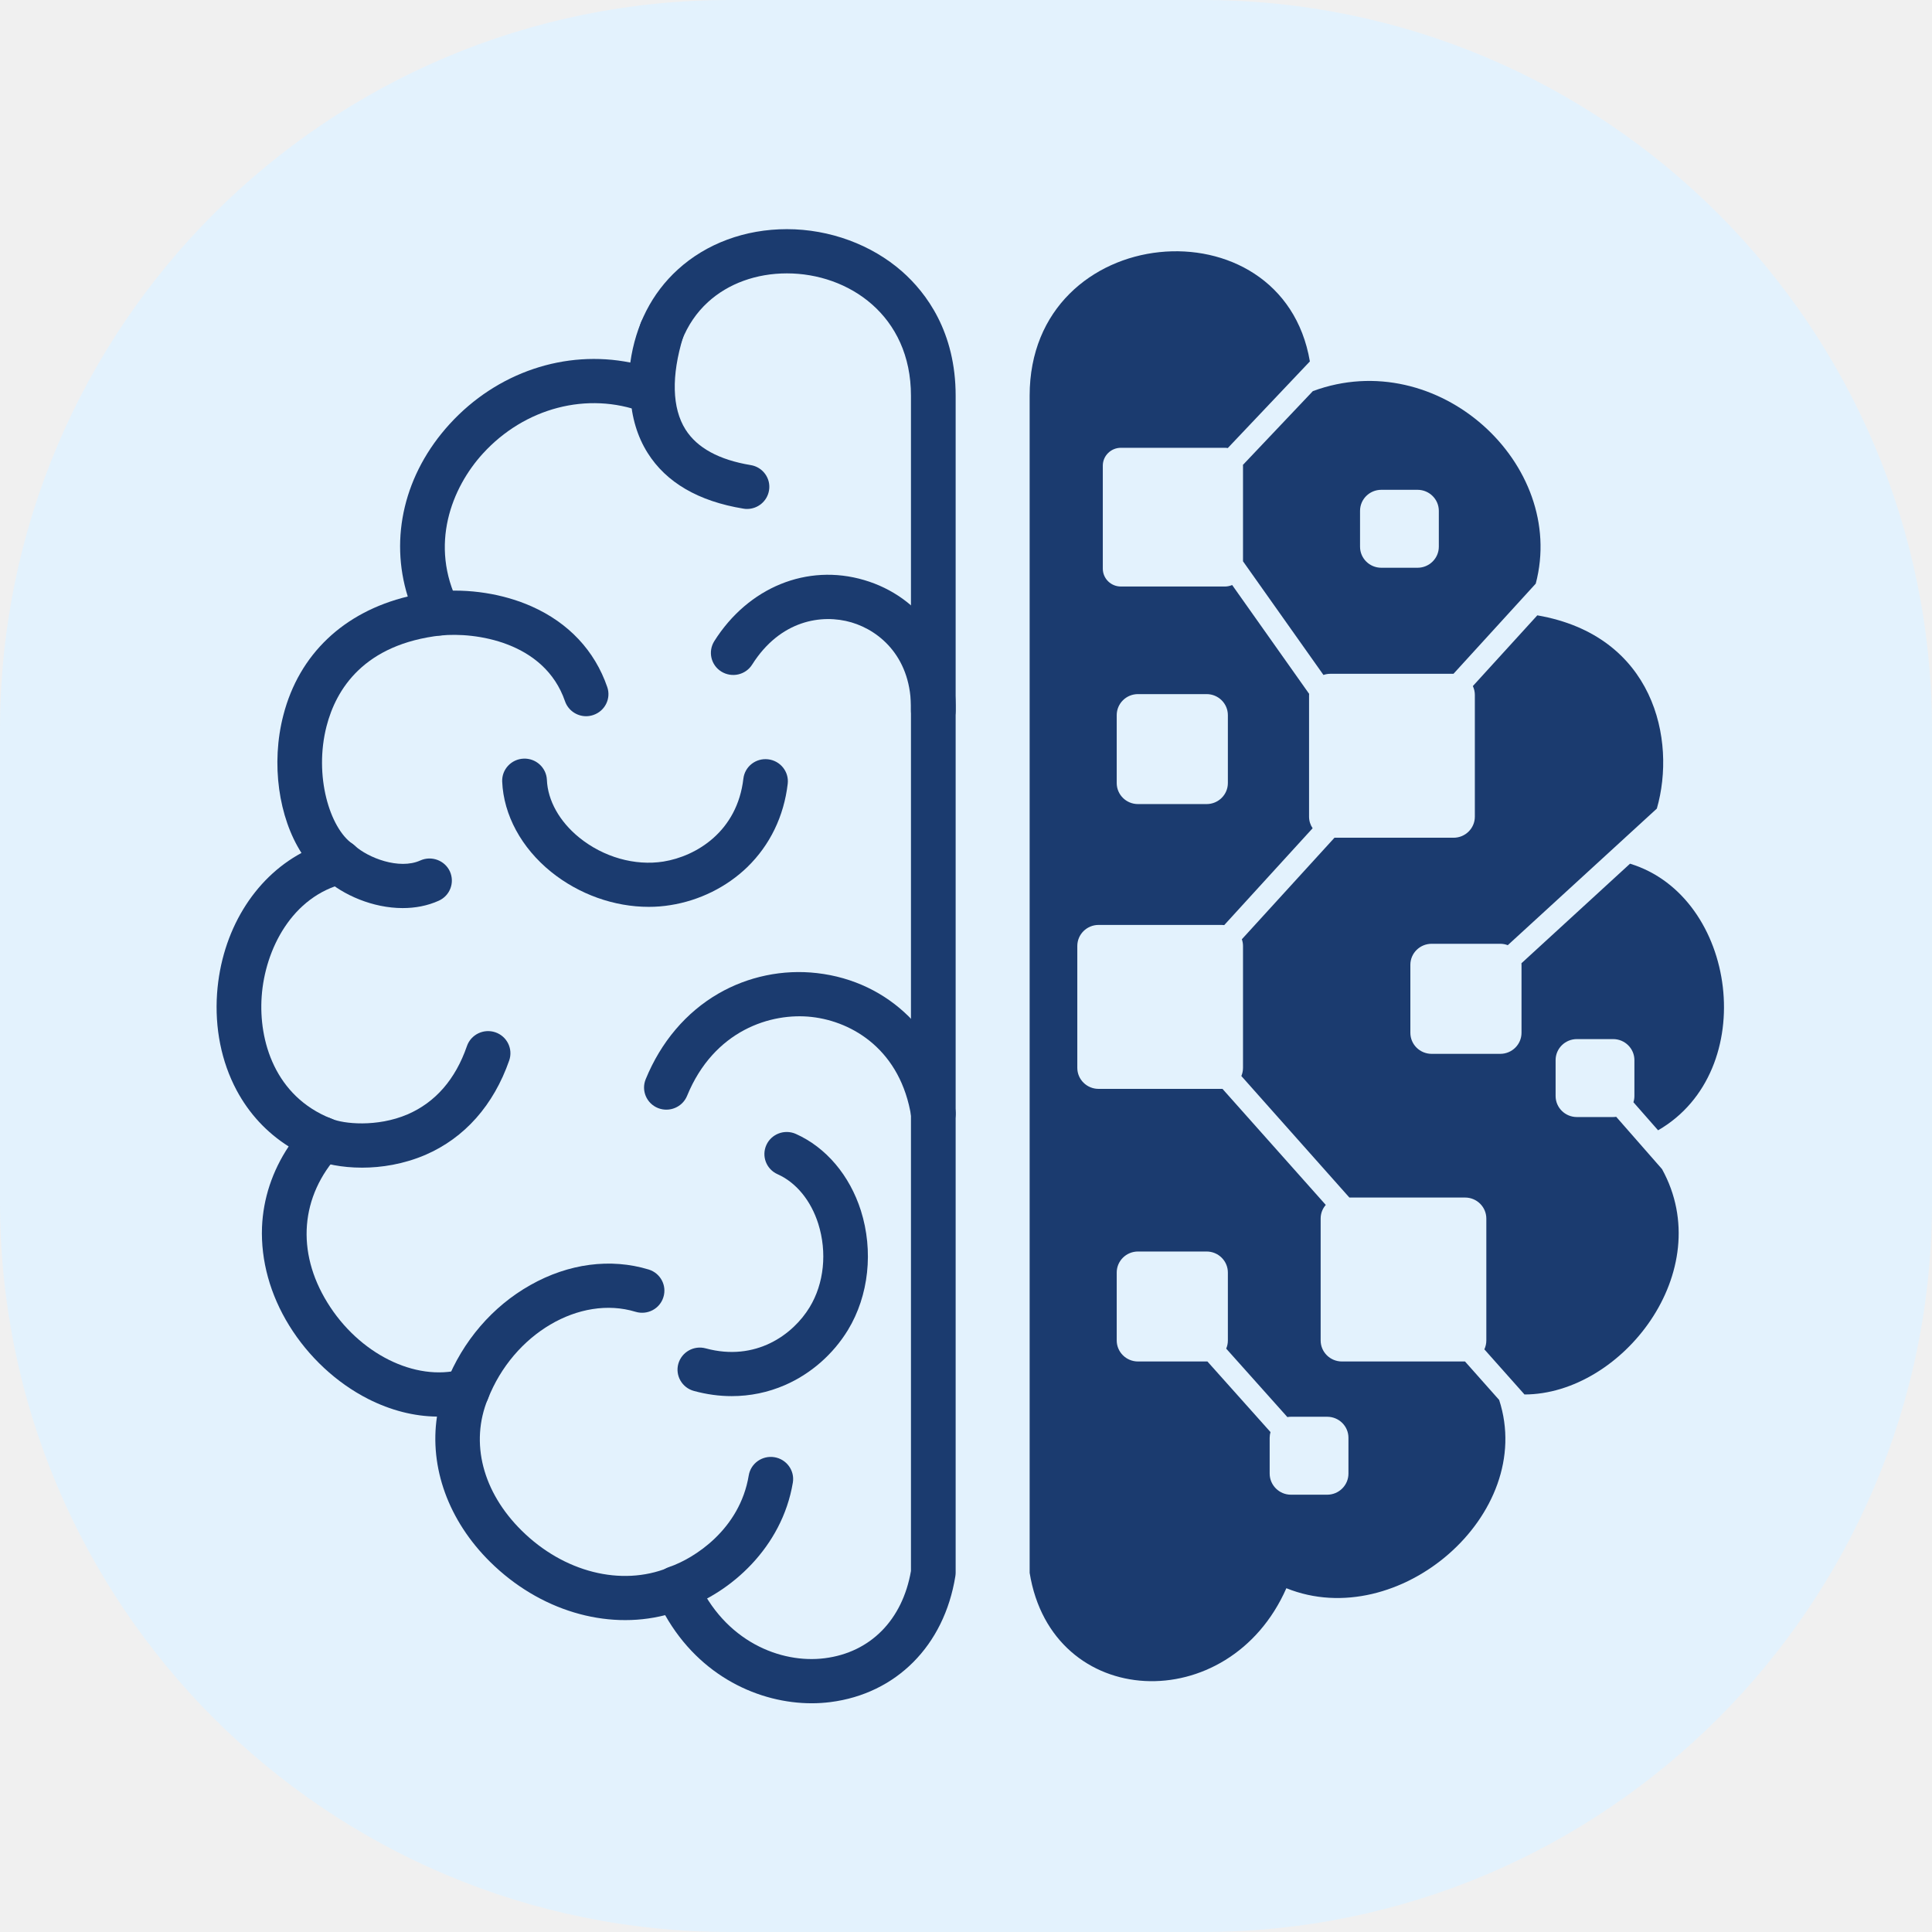
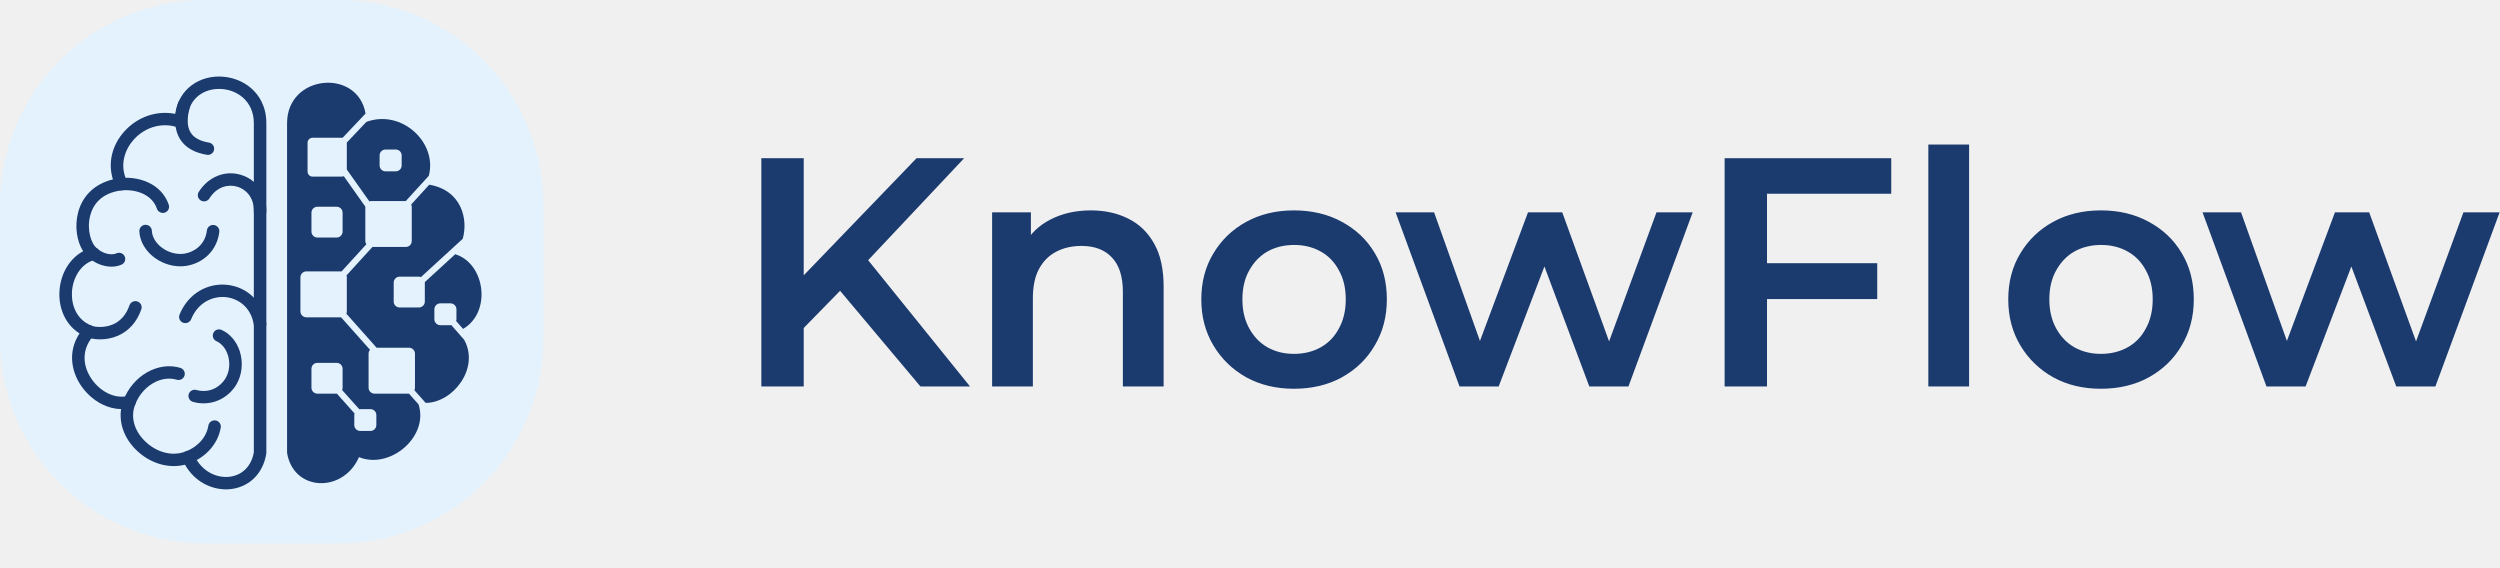
- <svg xmlns="http://www.w3.org/2000/svg" width="90" height="90" viewBox="0 0 90 90" fill="none">
-   <g clip-path="url(#clip0_108_56)">
+ <svg xmlns="http://www.w3.org/2000/svg" width="414" height="94" viewBox="0 0 414 94" fill="none">
+   <g clip-path="url(#clip0_1_54)">
+     <path d="M132.34 55.09L131.962 46.774L151.78 26.2H159.664L143.194 43.696L139.306 47.962L132.34 55.09ZM126.076 64V26.2H133.096V64H126.076ZM152.428 64L137.956 46.774L142.6 41.644L160.636 64H152.428ZM180.655 34.84C182.959 34.84 185.011 35.29 186.811 36.19C188.647 37.09 190.087 38.476 191.131 40.348C192.175 42.184 192.697 44.56 192.697 47.476V64H185.947V48.34C185.947 45.784 185.335 43.876 184.111 42.616C182.923 41.356 181.249 40.726 179.089 40.726C177.505 40.726 176.101 41.05 174.877 41.698C173.653 42.346 172.699 43.318 172.015 44.614C171.367 45.874 171.043 47.476 171.043 49.42V64H164.293V35.164H170.719V42.94L169.585 40.564C170.593 38.728 172.051 37.324 173.959 36.352C175.903 35.344 178.135 34.84 180.655 34.84ZM214.273 64.378C211.321 64.378 208.693 63.748 206.389 62.488C204.085 61.192 202.267 59.428 200.935 57.196C199.603 54.964 198.937 52.426 198.937 49.582C198.937 46.702 199.603 44.164 200.935 41.968C202.267 39.736 204.085 37.99 206.389 36.73C208.693 35.47 211.321 34.84 214.273 34.84C217.261 34.84 219.907 35.47 222.211 36.73C224.551 37.99 226.369 39.718 227.665 41.914C228.997 44.11 229.663 46.666 229.663 49.582C229.663 52.426 228.997 54.964 227.665 57.196C226.369 59.428 224.551 61.192 222.211 62.488C219.907 63.748 217.261 64.378 214.273 64.378ZM214.273 58.6C215.929 58.6 217.405 58.24 218.701 57.52C219.997 56.8 221.005 55.756 221.725 54.388C222.481 53.02 222.859 51.418 222.859 49.582C222.859 47.71 222.481 46.108 221.725 44.776C221.005 43.408 219.997 42.364 218.701 41.644C217.405 40.924 215.947 40.564 214.327 40.564C212.671 40.564 211.195 40.924 209.899 41.644C208.639 42.364 207.631 43.408 206.875 44.776C206.119 46.108 205.741 47.71 205.741 49.582C205.741 51.418 206.119 53.02 206.875 54.388C207.631 55.756 208.639 56.8 209.899 57.52C211.195 58.24 212.653 58.6 214.273 58.6ZM241.698 64L231.114 35.164H237.486L246.558 60.598H243.534L253.038 35.164H258.708L267.942 60.598H264.972L274.314 35.164H280.308L269.67 64H263.19L254.766 41.482H256.764L248.178 64H241.698ZM292.023 43.588H310.869V49.528H292.023V43.588ZM292.617 64H285.597V26.2H313.191V32.086H292.617V64ZM319.332 64V23.932H326.082V64H319.332ZM347.902 64.378C344.95 64.378 342.322 63.748 340.018 62.488C337.714 61.192 335.896 59.428 334.564 57.196C333.232 54.964 332.566 52.426 332.566 49.582C332.566 46.702 333.232 44.164 334.564 41.968C335.896 39.736 337.714 37.99 340.018 36.73C342.322 35.47 344.95 34.84 347.902 34.84C350.89 34.84 353.536 35.47 355.84 36.73C358.18 37.99 359.998 39.718 361.294 41.914C362.626 44.11 363.292 46.666 363.292 49.582C363.292 52.426 362.626 54.964 361.294 57.196C359.998 59.428 358.18 61.192 355.84 62.488C353.536 63.748 350.89 64.378 347.902 64.378ZM347.902 58.6C349.558 58.6 351.034 58.24 352.33 57.52C353.626 56.8 354.634 55.756 355.354 54.388C356.11 53.02 356.488 51.418 356.488 49.582C356.488 47.71 356.11 46.108 355.354 44.776C354.634 43.408 353.626 42.364 352.33 41.644C351.034 40.924 349.576 40.564 347.956 40.564C346.3 40.564 344.824 40.924 343.528 41.644C342.268 42.364 341.26 43.408 340.504 44.776C339.748 46.108 339.37 47.71 339.37 49.582C339.37 51.418 339.748 53.02 340.504 54.388C341.26 55.756 342.268 56.8 343.528 57.52C344.824 58.24 346.282 58.6 347.902 58.6ZM375.327 64L364.743 35.164H371.115L380.187 60.598H377.163L386.667 35.164H392.337L401.571 60.598H398.601L407.943 35.164H413.937L403.299 64H396.819L388.395 41.482H390.393L381.807 64H375.327Z" fill="#1B3B6F" />
    <rect width="90" height="90" rx="34" fill="#E3F2FD" />
-     <path d="M62.511 63.423C61.964 63.423 61.521 62.984 61.521 62.443V56.767C61.521 56.522 61.609 56.301 61.76 56.13L56.948 50.724C56.937 50.724 56.925 50.724 56.913 50.724H51.176C50.629 50.724 50.185 50.286 50.185 49.744V44.068C50.185 43.526 50.629 43.087 51.176 43.087H56.913C56.952 43.087 56.99 43.091 57.029 43.095L61.147 38.583C61.042 38.43 60.981 38.243 60.981 38.045V32.369C60.981 32.353 60.985 32.338 60.985 32.323L57.399 27.253C57.295 27.295 57.183 27.322 57.064 27.322H52.214C51.751 27.322 51.373 26.952 51.373 26.49V21.692C51.373 21.234 51.751 20.86 52.214 20.86H57.064C57.11 20.86 57.152 20.864 57.195 20.872L61.019 16.836C59.736 9.279 47.965 10.286 47.965 18.434V73.268C49.002 79.692 57.257 80.043 59.924 73.985C65.133 76.087 71.576 70.556 69.837 65.216L68.245 63.423H62.511ZM52.021 33.315C52.021 32.773 52.464 32.334 53.012 32.334H56.208C56.755 32.334 57.199 32.773 57.199 33.315V36.477C57.199 37.019 56.755 37.457 56.208 37.457H53.012C52.464 37.457 52.021 37.019 52.021 36.477V33.315ZM62.816 68.645C62.816 69.187 62.373 69.629 61.825 69.629H60.136C59.593 69.629 59.146 69.187 59.146 68.645V66.978C59.146 66.883 59.161 66.795 59.184 66.711L56.246 63.423C56.235 63.423 56.219 63.423 56.208 63.423H53.012C52.464 63.423 52.021 62.984 52.021 62.443V59.28C52.021 58.739 52.464 58.3 53.012 58.3H56.208C56.755 58.3 57.199 58.739 57.199 59.28V62.443C57.199 62.58 57.172 62.706 57.121 62.824L59.971 66.013C60.025 66.002 60.083 65.998 60.136 65.998H61.825C62.373 65.998 62.816 66.436 62.816 66.978V68.645Z" fill="#1B3B6F" />
-     <path d="M51.176 72.528H52.861C53.409 72.528 53.852 72.09 53.852 71.548V69.877C53.852 69.335 53.409 68.897 52.861 68.897H51.176C50.629 68.897 50.186 69.335 50.186 69.877V71.548C50.186 72.09 50.629 72.528 51.176 72.528Z" fill="#1B3B6F" />
-     <path d="M75.146 52.036H73.457C72.91 52.036 72.466 51.598 72.466 51.056V49.385C72.466 48.844 72.91 48.405 73.457 48.405H75.146C75.693 48.405 76.137 48.844 76.137 49.385V51.056C76.137 51.159 76.121 51.255 76.091 51.346L77.24 52.654C82.024 49.889 80.933 41.76 75.933 40.234L70.874 44.873C70.878 44.896 70.878 44.922 70.878 44.945V48.111C70.878 48.653 70.435 49.092 69.887 49.092H66.691C66.144 49.092 65.7 48.653 65.7 48.111V44.945C65.7 44.404 66.144 43.965 66.691 43.965H69.887C70.01 43.965 70.13 43.988 70.238 44.03L77.182 37.667C78.103 34.47 77.051 29.607 71.614 28.665L68.611 31.96C68.669 32.083 68.704 32.224 68.704 32.369V38.045C68.704 38.586 68.26 39.025 67.713 39.025H62.165L57.85 43.755C57.885 43.854 57.904 43.957 57.904 44.068V49.744C57.904 49.877 57.877 50.007 57.827 50.125L62.859 55.786H68.249C68.796 55.786 69.239 56.225 69.239 56.767V62.443C69.239 62.591 69.205 62.733 69.147 62.858L71.017 64.96C75.543 64.953 80.046 59.219 77.424 54.462L75.289 52.025C75.242 52.033 75.192 52.036 75.146 52.036Z" fill="#1B3B6F" />
-     <path d="M57.904 21.692V26.147L61.652 31.442C61.752 31.407 61.86 31.388 61.972 31.388H67.709L71.541 27.188C73.01 21.634 66.984 16.065 61.158 18.22L57.9 21.657C57.904 21.669 57.904 21.68 57.904 21.692ZM63.356 23.797C63.356 23.256 63.799 22.817 64.347 22.817H66.035C66.579 22.817 67.026 23.256 67.026 23.797V25.468C67.026 26.01 66.579 26.448 66.035 26.448H64.347C63.799 26.448 63.356 26.01 63.356 25.468V23.797Z" fill="#1B3B6F" />
-     <mask id="mask0_108_56" style="mask-type:luminance" maskUnits="userSpaceOnUse" x="10" y="10" width="36" height="71">
-       <path d="M10 10H45.239V80.31H10V10Z" fill="white" />
+     <path d="M62.021 65.187C61.476 65.187 61.035 64.751 61.035 64.211V58.56C61.035 58.317 61.123 58.097 61.273 57.926L56.482 52.545C56.471 52.545 56.459 52.545 56.448 52.545H50.736C50.191 52.545 49.75 52.108 49.75 51.569V45.918C49.75 45.378 50.191 44.942 50.736 44.942H56.448C56.486 44.942 56.525 44.945 56.563 44.949L60.662 40.456C60.559 40.305 60.497 40.118 60.497 39.921V34.27C60.497 34.255 60.501 34.24 60.501 34.224L56.931 29.177C56.828 29.219 56.716 29.245 56.597 29.245H51.769C51.308 29.245 50.932 28.877 50.932 28.418V23.64C50.932 23.184 51.308 22.812 51.769 22.812H56.597C56.644 22.812 56.686 22.816 56.728 22.823L60.536 18.805C59.258 11.282 47.539 12.285 47.539 20.397V74.989C48.571 81.385 56.789 81.734 59.446 75.703C64.631 77.796 71.045 72.289 69.314 66.972L67.729 65.187H62.021ZM51.577 35.212C51.577 34.672 52.018 34.236 52.563 34.236H55.745C56.29 34.236 56.732 34.672 56.732 35.212V38.36C56.732 38.899 56.29 39.336 55.745 39.336H52.563C52.018 39.336 51.577 38.899 51.577 38.36V35.212ZM62.324 70.386C62.324 70.926 61.883 71.366 61.338 71.366H59.657C59.115 71.366 58.67 70.926 58.67 70.386V68.727C58.67 68.632 58.686 68.545 58.709 68.461L55.784 65.187C55.772 65.187 55.757 65.187 55.745 65.187H52.563C52.018 65.187 51.577 64.751 51.577 64.211V61.063C51.577 60.524 52.018 60.087 52.563 60.087H55.745C56.29 60.087 56.732 60.524 56.732 61.063V64.211C56.732 64.348 56.705 64.473 56.655 64.591L59.492 67.766C59.545 67.755 59.603 67.751 59.657 67.751H61.338C61.883 67.751 62.324 68.188 62.324 68.727V70.386Z" fill="#1B3B6F" />
+     <path d="M50.736 74.253H52.413C52.959 74.253 53.4 73.816 53.4 73.277V71.613C53.4 71.074 52.959 70.637 52.413 70.637H50.736C50.191 70.637 49.75 71.074 49.75 71.613V73.277C49.75 73.816 50.191 74.253 50.736 74.253Z" fill="#1B3B6F" />
+     <path d="M74.6 53.851H72.919C72.374 53.851 71.932 53.414 71.932 52.875V51.212C71.932 50.672 72.374 50.236 72.919 50.236H74.6C75.145 50.236 75.586 50.672 75.586 51.212V52.875C75.586 52.978 75.571 53.073 75.54 53.164L76.684 54.466C81.448 51.713 80.361 43.62 75.383 42.101L70.347 46.719C70.351 46.742 70.351 46.768 70.351 46.791V49.943C70.351 50.483 69.909 50.919 69.364 50.919H66.182C65.637 50.919 65.196 50.483 65.196 49.943V46.791C65.196 46.252 65.637 45.815 66.182 45.815H69.364C69.487 45.815 69.606 45.838 69.713 45.88L76.627 39.545C77.544 36.362 76.496 31.52 71.084 30.582L68.094 33.864C68.151 33.985 68.186 34.126 68.186 34.27V39.921C68.186 40.46 67.744 40.897 67.199 40.897H61.676L57.38 45.606C57.415 45.705 57.434 45.807 57.434 45.918V51.569C57.434 51.702 57.407 51.831 57.357 51.949L62.367 57.584H67.733C68.278 57.584 68.719 58.021 68.719 58.56V64.211C68.719 64.359 68.685 64.5 68.627 64.625L70.489 66.718C74.995 66.71 79.479 61.002 76.868 56.267L74.742 53.84C74.696 53.847 74.646 53.851 74.6 53.851Z" fill="#1B3B6F" />
+     <path d="M57.434 23.64V28.076L61.165 33.347C61.265 33.313 61.373 33.294 61.484 33.294H67.196L71.011 29.113C72.474 23.583 66.474 18.038 60.674 20.184L57.431 23.606C57.434 23.617 57.434 23.629 57.434 23.64ZM62.862 25.736C62.862 25.197 63.303 24.76 63.848 24.76H65.53C66.071 24.76 66.516 25.197 66.516 25.736V27.4C66.516 27.939 66.071 28.376 65.53 28.376H63.848C63.303 28.376 62.862 27.939 62.862 27.4V25.736Z" fill="#1B3B6F" />
+     <mask id="mask0_1_54" style="mask-type:luminance" maskUnits="userSpaceOnUse" x="9" y="12" width="36" height="70">
+       <path d="M9.741 12H44.825V82H9.741V12Z" fill="white" />
    </mask>
-     <g mask="url(#mask0_108_56)">
-       <path d="M37.813 79.345C35.392 79.345 32.616 78.117 30.985 75.24C28.229 75.942 25.125 75.023 22.835 72.761C20.884 70.835 20.001 68.351 20.356 65.99C19.292 65.979 18.204 65.704 17.144 65.166C15.675 64.418 14.372 63.206 13.474 61.752C12.583 60.31 12.148 58.723 12.205 57.171C12.259 55.836 12.684 54.554 13.447 53.406C12.425 52.761 11.6 51.872 11.018 50.782C10.312 49.454 10 47.894 10.112 46.276C10.32 43.374 11.835 40.921 14.044 39.734C12.988 38.087 12.61 35.588 13.2 33.315C13.933 30.473 16.015 28.512 18.995 27.787C18.139 25.045 18.837 22.066 20.946 19.754C23.155 17.335 26.34 16.283 29.362 16.889C29.609 15.138 30.365 13.658 31.575 12.556C32.905 11.343 34.71 10.675 36.657 10.675C38.646 10.675 40.601 11.396 42.024 12.647C43.161 13.65 44.518 15.47 44.518 18.434V73.268C44.518 73.326 44.51 73.379 44.503 73.432C43.982 76.659 41.75 78.902 38.677 79.291C38.396 79.326 38.106 79.345 37.813 79.345ZM31.517 72.956C31.918 72.956 32.3 73.188 32.47 73.573C33.746 76.469 36.375 77.506 38.415 77.247C40.543 76.98 42.039 75.466 42.436 73.184V18.434C42.436 14.692 39.529 12.735 36.657 12.735C35.234 12.735 33.927 13.208 32.983 14.07C31.915 15.043 31.348 16.481 31.348 18.228C31.348 18.567 31.182 18.884 30.901 19.075C30.619 19.269 30.261 19.311 29.941 19.193C27.369 18.228 24.443 18.991 22.492 21.131C21.042 22.722 19.986 25.388 21.362 28.119C21.516 28.417 21.509 28.771 21.347 29.069C21.185 29.363 20.888 29.561 20.552 29.599C16.936 30.007 15.652 32.124 15.213 33.826C14.615 36.145 15.367 38.575 16.416 39.307C16.747 39.54 16.913 39.944 16.836 40.341C16.763 40.738 16.458 41.054 16.065 41.15C13.601 41.749 12.344 44.228 12.19 46.418C12.043 48.489 12.815 51.071 15.421 52.105C15.737 52.227 15.972 52.498 16.049 52.83C16.126 53.158 16.034 53.501 15.803 53.753C13.994 55.718 13.786 58.308 15.251 60.68C16.716 63.06 19.342 64.369 21.489 63.797C21.871 63.694 22.28 63.816 22.538 64.106C22.8 64.4 22.873 64.815 22.723 65.174C21.89 67.211 22.48 69.503 24.304 71.304C26.262 73.238 28.938 73.913 31.124 73.032C31.251 72.978 31.386 72.956 31.517 72.956Z" fill="#1B3B6F" />
+     <g mask="url(#mask0_1_54)">
+       <path d="M37.432 81.039C35.022 81.039 32.258 79.816 30.634 76.953C27.89 77.652 24.8 76.736 22.52 74.484C20.577 72.566 19.698 70.094 20.052 67.743C18.992 67.732 17.91 67.458 16.854 66.923C15.392 66.179 14.094 64.971 13.2 63.524C12.313 62.088 11.879 60.509 11.937 58.963C11.991 57.634 12.413 56.358 13.173 55.215C12.156 54.573 11.334 53.688 10.755 52.602C10.052 51.28 9.741 49.727 9.853 48.117C10.06 45.227 11.568 42.785 13.768 41.603C12.716 39.963 12.34 37.475 12.927 35.212C13.657 32.383 15.729 30.43 18.697 29.709C17.844 26.978 18.539 24.012 20.639 21.711C22.838 19.303 26.009 18.255 29.018 18.859C29.264 17.116 30.016 15.642 31.221 14.544C32.546 13.337 34.342 12.672 36.281 12.672C38.261 12.672 40.207 13.39 41.624 14.636C42.756 15.634 44.107 17.446 44.107 20.397V74.989C44.107 75.046 44.099 75.1 44.092 75.153C43.574 78.366 41.351 80.599 38.292 80.986C38.012 81.02 37.724 81.039 37.432 81.039ZM31.164 74.678C31.563 74.678 31.943 74.91 32.112 75.293C33.383 78.176 36 79.209 38.031 78.95C40.15 78.685 41.639 77.177 42.034 74.906V20.397C42.034 16.671 39.14 14.723 36.281 14.723C34.864 14.723 33.563 15.194 32.623 16.052C31.559 17.021 30.995 18.452 30.995 20.192C30.995 20.53 30.83 20.845 30.55 21.035C30.27 21.229 29.913 21.27 29.594 21.153C27.034 20.192 24.12 20.951 22.178 23.082C20.735 24.666 19.683 27.32 21.053 30.039C21.207 30.335 21.199 30.689 21.038 30.985C20.877 31.277 20.581 31.475 20.247 31.513C16.647 31.919 15.368 34.027 14.931 35.721C14.336 38.03 15.085 40.449 16.129 41.178C16.459 41.41 16.624 41.812 16.547 42.207C16.474 42.602 16.171 42.917 15.779 43.012C13.326 43.609 12.075 46.077 11.922 48.257C11.776 50.319 12.543 52.89 15.138 53.919C15.453 54.041 15.687 54.311 15.764 54.641C15.841 54.968 15.748 55.309 15.518 55.56C13.718 57.516 13.511 60.095 14.969 62.457C16.428 64.827 19.042 66.129 21.18 65.56C21.56 65.457 21.967 65.579 22.224 65.867C22.485 66.16 22.558 66.574 22.408 66.931C21.579 68.959 22.166 71.241 23.982 73.034C25.932 74.959 28.596 75.631 30.772 74.754C30.899 74.701 31.033 74.678 31.164 74.678Z" fill="#1B3B6F" />
    </g>
-     <path d="M34.802 23.709C34.744 23.709 34.687 23.706 34.629 23.694C32.535 23.351 31.035 22.477 30.168 21.097C29.212 19.578 29.096 17.503 29.832 15.1C29.998 14.558 30.581 14.249 31.128 14.413C31.679 14.578 31.992 15.153 31.822 15.699C31.267 17.518 31.305 19.01 31.934 20.009C32.474 20.864 33.495 21.421 34.968 21.665C35.535 21.756 35.92 22.287 35.824 22.847C35.739 23.351 35.3 23.709 34.802 23.709Z" fill="#1B3B6F" />
-     <path d="M18.76 42.302C17.375 42.302 15.98 41.699 15.112 40.909C14.688 40.524 14.661 39.872 15.051 39.452C15.436 39.036 16.096 39.006 16.52 39.391C17.14 39.956 18.59 40.528 19.577 40.085C20.101 39.849 20.718 40.078 20.957 40.593C21.192 41.112 20.965 41.722 20.441 41.958C19.909 42.199 19.334 42.302 18.76 42.302Z" fill="#1B3B6F" />
-     <path d="M31.514 75C31.082 75 30.677 74.733 30.53 74.306C30.341 73.768 30.631 73.181 31.17 72.998C32.354 72.593 34.463 71.239 34.879 68.733C34.972 68.168 35.508 67.791 36.075 67.882C36.641 67.974 37.027 68.504 36.934 69.065C36.429 72.097 34.02 74.199 31.853 74.943C31.741 74.981 31.625 75 31.514 75Z" fill="#1B3B6F" />
-     <path d="M27.303 33.364C26.872 33.364 26.467 33.093 26.32 32.666C25.36 29.881 22.118 29.443 20.537 29.603C19.966 29.66 19.454 29.244 19.396 28.68C19.342 28.115 19.758 27.612 20.329 27.555C21.825 27.406 23.44 27.658 24.767 28.249C26.49 29.016 27.704 30.312 28.287 32.002C28.475 32.54 28.182 33.124 27.639 33.307C27.527 33.345 27.415 33.364 27.303 33.364Z" fill="#1B3B6F" />
-     <path d="M16.867 54.394C15.907 54.394 15.097 54.215 14.611 53.997C14.087 53.768 13.852 53.158 14.087 52.639C14.318 52.12 14.935 51.888 15.459 52.12C15.984 52.349 17.553 52.525 18.987 51.911C20.282 51.35 21.216 50.282 21.752 48.729C21.94 48.191 22.53 47.905 23.074 48.088C23.617 48.272 23.907 48.859 23.722 49.397C22.993 51.487 21.643 53.009 19.816 53.799C18.798 54.234 17.765 54.394 16.867 54.394Z" fill="#1B3B6F" />
-     <path d="M21.759 65.819C21.636 65.819 21.509 65.796 21.385 65.75C20.849 65.544 20.583 64.945 20.791 64.415C21.555 62.473 22.943 60.856 24.705 59.864C26.486 58.857 28.445 58.601 30.218 59.139C30.766 59.307 31.074 59.883 30.904 60.425C30.739 60.97 30.157 61.275 29.605 61.108C27.003 60.318 23.918 62.134 22.731 65.162C22.569 65.57 22.176 65.819 21.759 65.819Z" fill="#1B3B6F" />
-     <path d="M30.222 42.245C28.614 42.245 26.972 41.665 25.669 40.612C24.288 39.494 23.459 37.965 23.394 36.408C23.371 35.844 23.818 35.363 24.392 35.34C24.967 35.317 25.449 35.76 25.476 36.324C25.514 37.293 26.066 38.273 26.983 39.017C28.109 39.929 29.574 40.345 30.904 40.135C32.443 39.887 34.343 38.731 34.629 36.275C34.694 35.71 35.207 35.306 35.778 35.371C36.348 35.435 36.761 35.947 36.695 36.511C36.518 38.022 35.87 39.364 34.814 40.391C33.858 41.318 32.585 41.951 31.232 42.164C30.901 42.218 30.561 42.245 30.222 42.245Z" fill="#1B3B6F" />
-     <path d="M34.085 65.037C33.503 65.037 32.913 64.956 32.327 64.796C31.772 64.647 31.448 64.079 31.598 63.533C31.753 62.984 32.323 62.66 32.878 62.813C35.207 63.442 36.942 62.172 37.717 60.894C38.388 59.791 38.538 58.338 38.118 57.007C37.775 55.923 37.085 55.084 36.221 54.699C35.697 54.466 35.465 53.856 35.701 53.337C35.936 52.822 36.549 52.59 37.073 52.822C38.477 53.448 39.579 54.749 40.103 56.393C40.697 58.273 40.474 60.352 39.502 61.954C38.812 63.087 37.771 63.999 36.568 64.522C35.782 64.865 34.941 65.037 34.085 65.037Z" fill="#1B3B6F" />
-     <path d="M43.477 34.127C43.469 34.127 43.462 34.127 43.458 34.127C42.883 34.116 42.424 33.647 42.436 33.078C42.482 30.683 41.033 29.397 39.664 28.993C38.284 28.588 36.344 28.89 35.037 30.961C34.733 31.442 34.093 31.587 33.603 31.285C33.117 30.984 32.971 30.351 33.275 29.866C34.86 27.356 37.601 26.239 40.254 27.021C42.899 27.799 44.572 30.191 44.518 33.12C44.506 33.681 44.044 34.127 43.477 34.127Z" fill="#1B3B6F" />
-     <path d="M43.477 52.902C42.972 52.902 42.529 52.54 42.452 52.033C41.962 48.931 39.737 47.593 37.821 47.375C35.924 47.158 33.26 47.989 32.007 51.048C31.791 51.575 31.182 51.831 30.65 51.617C30.118 51.403 29.863 50.801 30.079 50.274C30.789 48.538 31.961 47.158 33.461 46.288C34.841 45.487 36.472 45.147 38.06 45.331C41.426 45.716 43.955 48.222 44.507 51.716C44.595 52.277 44.206 52.803 43.639 52.891C43.585 52.899 43.531 52.902 43.477 52.902Z" fill="#1B3B6F" />
+     <path d="M34.434 25.649C34.377 25.649 34.319 25.645 34.261 25.634C32.177 25.292 30.684 24.422 29.82 23.048C28.868 21.536 28.753 19.47 29.486 17.078C29.651 16.538 30.231 16.231 30.776 16.394C31.325 16.557 31.636 17.131 31.467 17.674C30.914 19.485 30.953 20.97 31.578 21.965C32.116 22.816 33.133 23.37 34.599 23.613C35.163 23.705 35.547 24.233 35.451 24.791C35.367 25.292 34.929 25.649 34.434 25.649Z" fill="#1B3B6F" />
+     <path d="M18.462 44.159C17.084 44.159 15.695 43.559 14.831 42.773C14.409 42.389 14.382 41.74 14.77 41.322C15.153 40.908 15.81 40.878 16.232 41.262C16.85 41.824 18.293 42.393 19.276 41.953C19.798 41.717 20.412 41.945 20.65 42.458C20.884 42.974 20.658 43.582 20.136 43.818C19.606 44.057 19.034 44.159 18.462 44.159Z" fill="#1B3B6F" />
+     <path d="M31.16 76.713C30.73 76.713 30.327 76.448 30.181 76.022C29.993 75.487 30.281 74.902 30.818 74.72C31.997 74.317 34.096 72.969 34.511 70.474C34.603 69.912 35.137 69.536 35.701 69.627C36.265 69.718 36.649 70.246 36.557 70.804C36.054 73.823 33.655 75.916 31.498 76.657C31.386 76.695 31.271 76.713 31.16 76.713Z" fill="#1B3B6F" />
+     <path d="M26.968 35.261C26.538 35.261 26.136 34.992 25.99 34.566C25.034 31.794 21.806 31.357 20.232 31.517C19.664 31.574 19.153 31.16 19.096 30.598C19.042 30.035 19.456 29.534 20.025 29.477C21.514 29.329 23.122 29.58 24.443 30.168C26.159 30.932 27.368 32.223 27.947 33.905C28.135 34.441 27.844 35.022 27.302 35.204C27.191 35.242 27.08 35.261 26.968 35.261Z" fill="#1B3B6F" />
+     <path d="M16.578 56.198C15.622 56.198 14.816 56.02 14.332 55.803C13.81 55.575 13.576 54.968 13.81 54.451C14.04 53.935 14.655 53.703 15.177 53.935C15.699 54.163 17.261 54.337 18.689 53.726C19.979 53.167 20.907 52.104 21.441 50.559C21.629 50.023 22.216 49.738 22.758 49.92C23.299 50.103 23.587 50.688 23.402 51.223C22.677 53.304 21.334 54.82 19.514 55.606C18.501 56.039 17.472 56.198 16.578 56.198Z" fill="#1B3B6F" />
+     <path d="M21.448 67.572C21.326 67.572 21.199 67.55 21.076 67.504C20.543 67.299 20.278 66.703 20.485 66.175C21.245 64.242 22.627 62.632 24.381 61.644C26.154 60.642 28.104 60.387 29.87 60.922C30.415 61.09 30.722 61.663 30.553 62.202C30.388 62.745 29.809 63.049 29.26 62.882C26.669 62.096 23.598 63.904 22.416 66.919C22.255 67.326 21.863 67.572 21.448 67.572Z" fill="#1B3B6F" />
+     <path d="M29.874 44.102C28.273 44.102 26.638 43.525 25.341 42.477C23.967 41.364 23.141 39.841 23.076 38.292C23.053 37.73 23.498 37.251 24.07 37.228C24.642 37.206 25.122 37.646 25.149 38.208C25.187 39.173 25.736 40.149 26.65 40.889C27.771 41.797 29.229 42.211 30.553 42.002C32.085 41.755 33.977 40.605 34.261 38.159C34.327 37.597 34.837 37.194 35.405 37.259C35.973 37.323 36.384 37.832 36.319 38.394C36.142 39.898 35.497 41.235 34.446 42.257C33.494 43.179 32.227 43.81 30.88 44.023C30.55 44.076 30.212 44.102 29.874 44.102Z" fill="#1B3B6F" />
+     <path d="M33.72 66.794C33.141 66.794 32.553 66.714 31.97 66.555C31.417 66.406 31.095 65.841 31.244 65.297C31.398 64.751 31.966 64.428 32.519 64.58C34.837 65.206 36.565 63.942 37.336 62.669C38.004 61.572 38.154 60.125 37.735 58.8C37.394 57.721 36.706 56.886 35.847 56.502C35.325 56.27 35.094 55.663 35.328 55.146C35.563 54.633 36.173 54.402 36.695 54.633C38.092 55.256 39.19 56.551 39.712 58.188C40.303 60.06 40.081 62.13 39.113 63.725C38.426 64.853 37.39 65.761 36.192 66.281C35.409 66.623 34.572 66.794 33.72 66.794Z" fill="#1B3B6F" />
+     <path d="M43.071 36.021C43.063 36.021 43.055 36.021 43.051 36.021C42.48 36.009 42.023 35.542 42.034 34.976C42.08 32.591 40.637 31.311 39.274 30.909C37.9 30.506 35.969 30.806 34.668 32.869C34.365 33.347 33.728 33.491 33.24 33.191C32.757 32.891 32.611 32.261 32.914 31.779C34.492 29.28 37.221 28.167 39.862 28.945C42.495 29.72 44.161 32.102 44.107 35.018C44.096 35.576 43.635 36.021 43.071 36.021Z" fill="#1B3B6F" />
+     <path d="M43.071 54.713C42.568 54.713 42.126 54.352 42.05 53.847C41.562 50.76 39.347 49.427 37.44 49.21C35.551 48.994 32.899 49.822 31.651 52.867C31.436 53.392 30.83 53.646 30.3 53.433C29.77 53.221 29.517 52.621 29.732 52.097C30.438 50.369 31.605 48.994 33.098 48.128C34.472 47.33 36.096 46.992 37.678 47.175C41.029 47.558 43.547 50.053 44.096 53.532C44.184 54.09 43.796 54.614 43.232 54.702C43.178 54.709 43.124 54.713 43.071 54.713Z" fill="#1B3B6F" />
  </g>
  <defs>
-     <clipPath id="clip0_108_56">
-       <rect width="90" height="90" fill="white" />
+     <clipPath id="clip0_1_54">
+       <rect width="414" height="94" fill="white" />
    </clipPath>
  </defs>
</svg>
